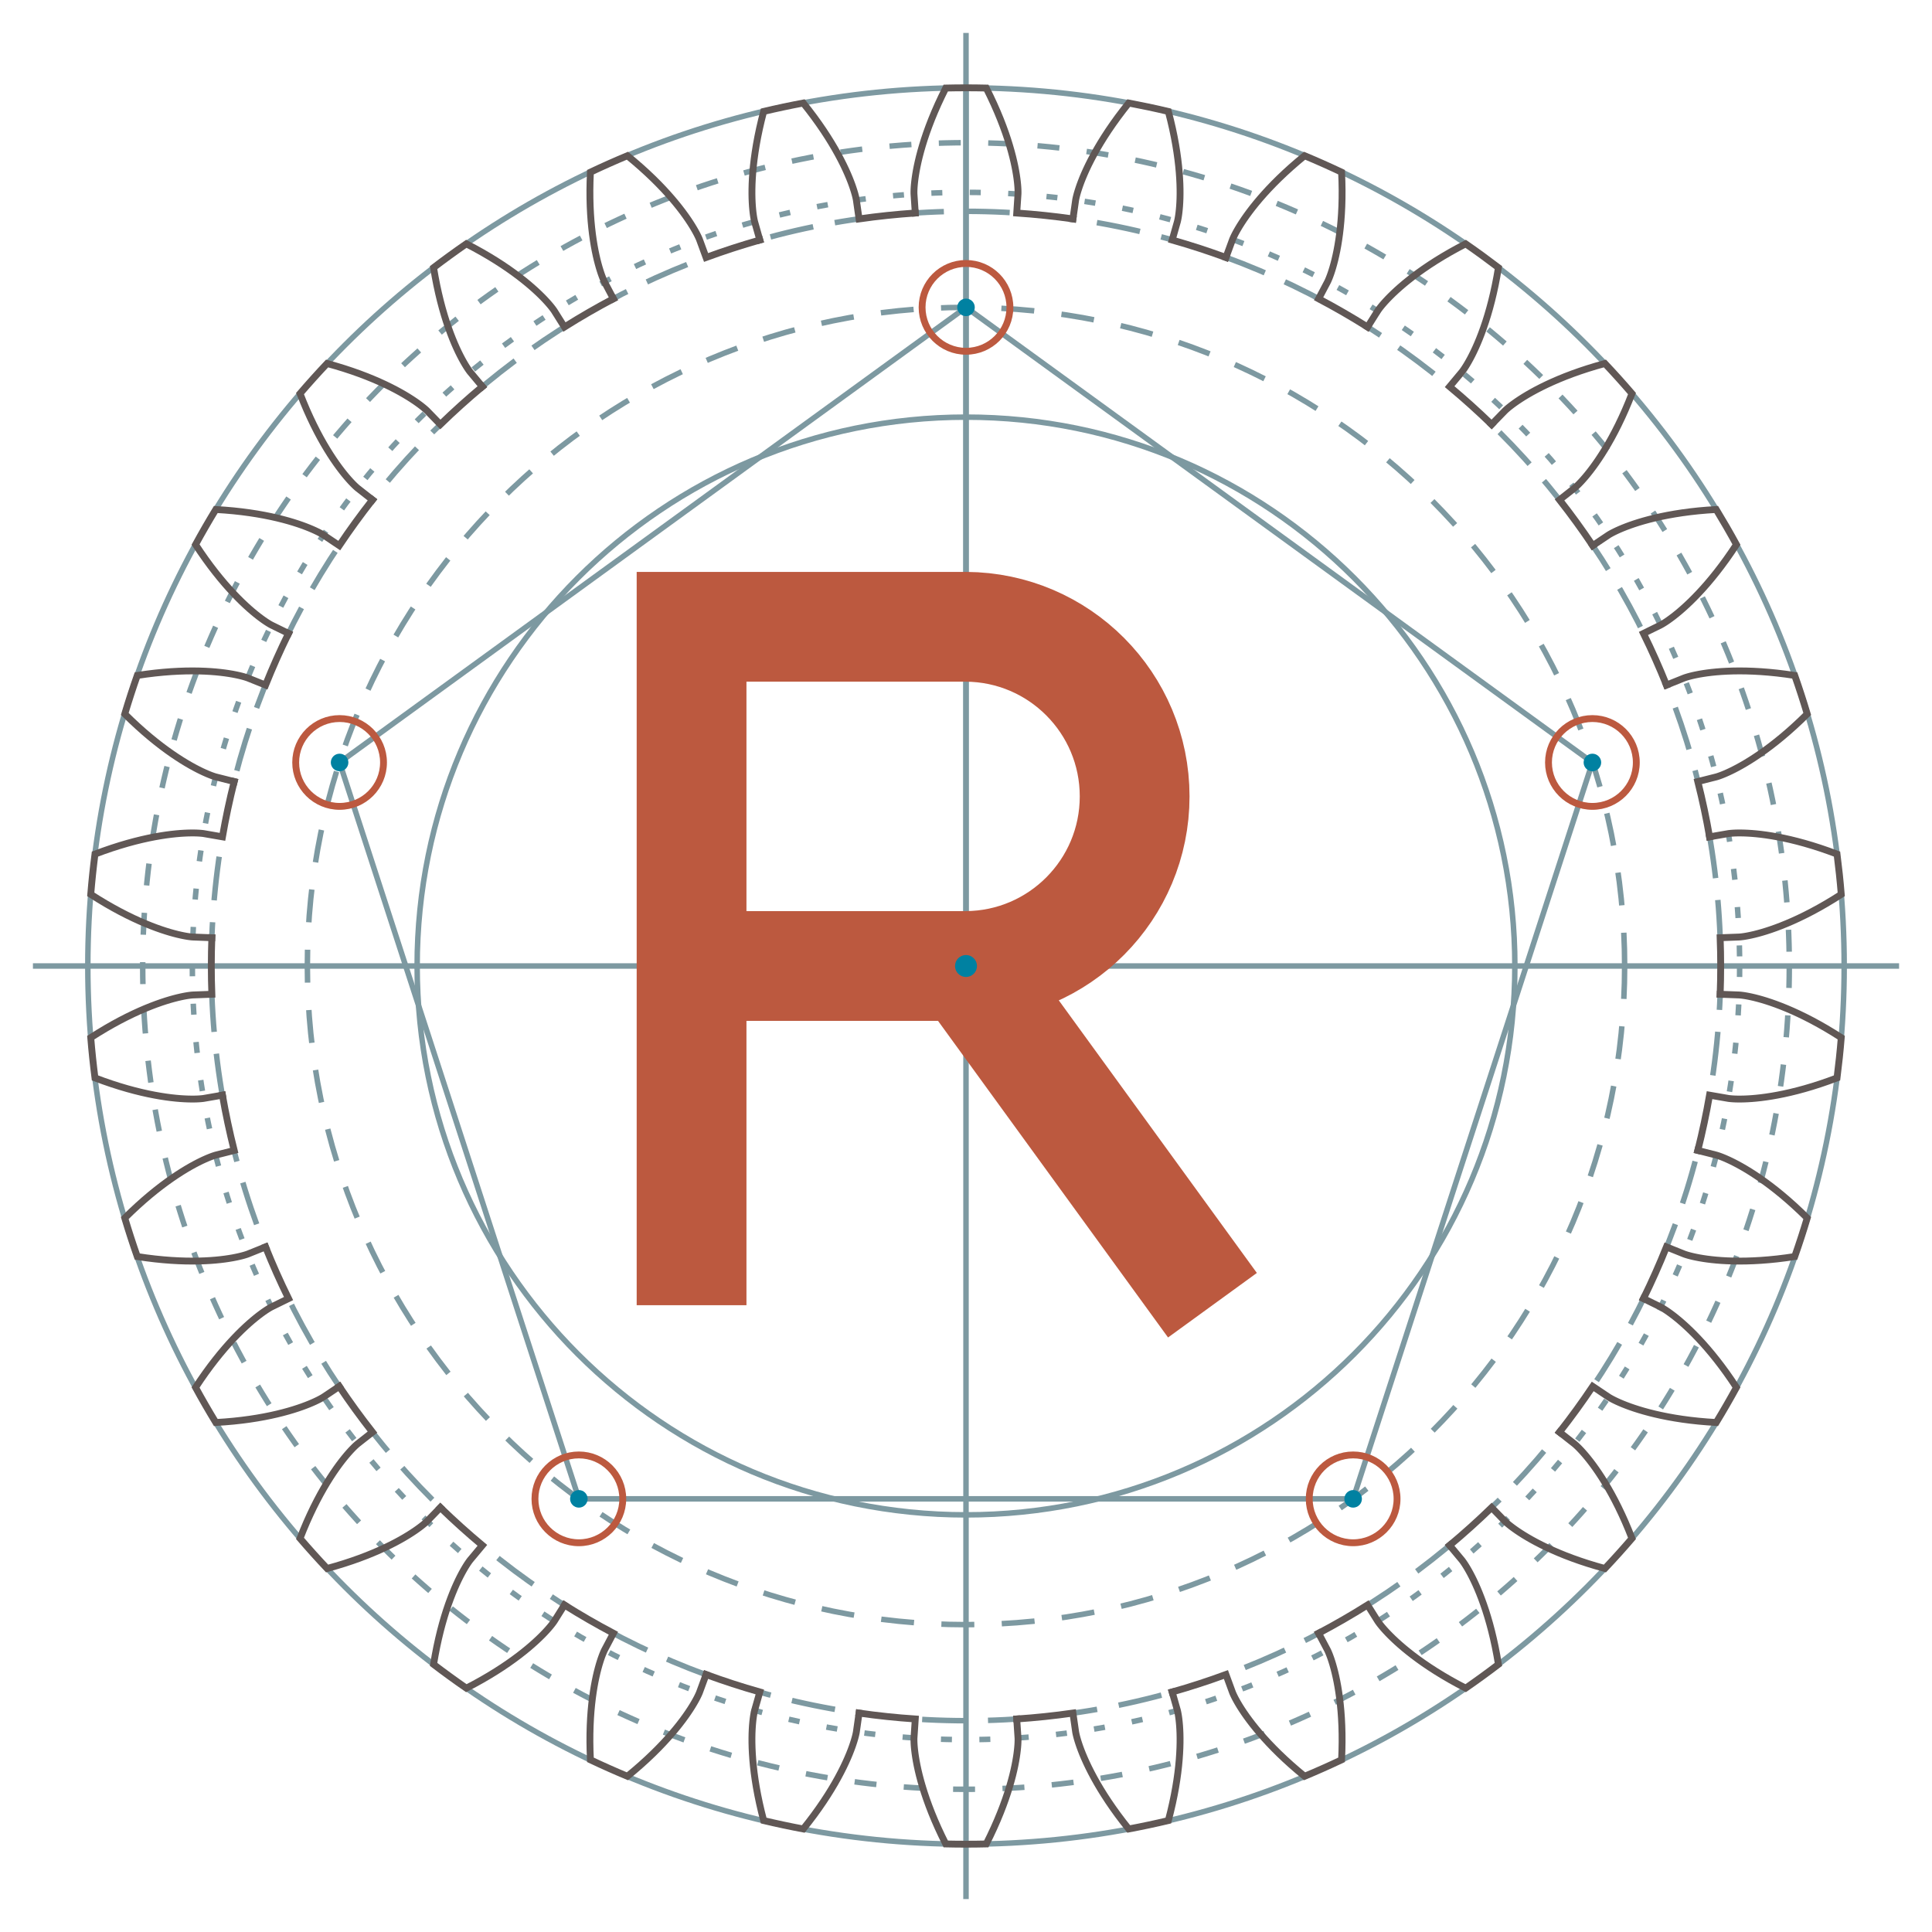
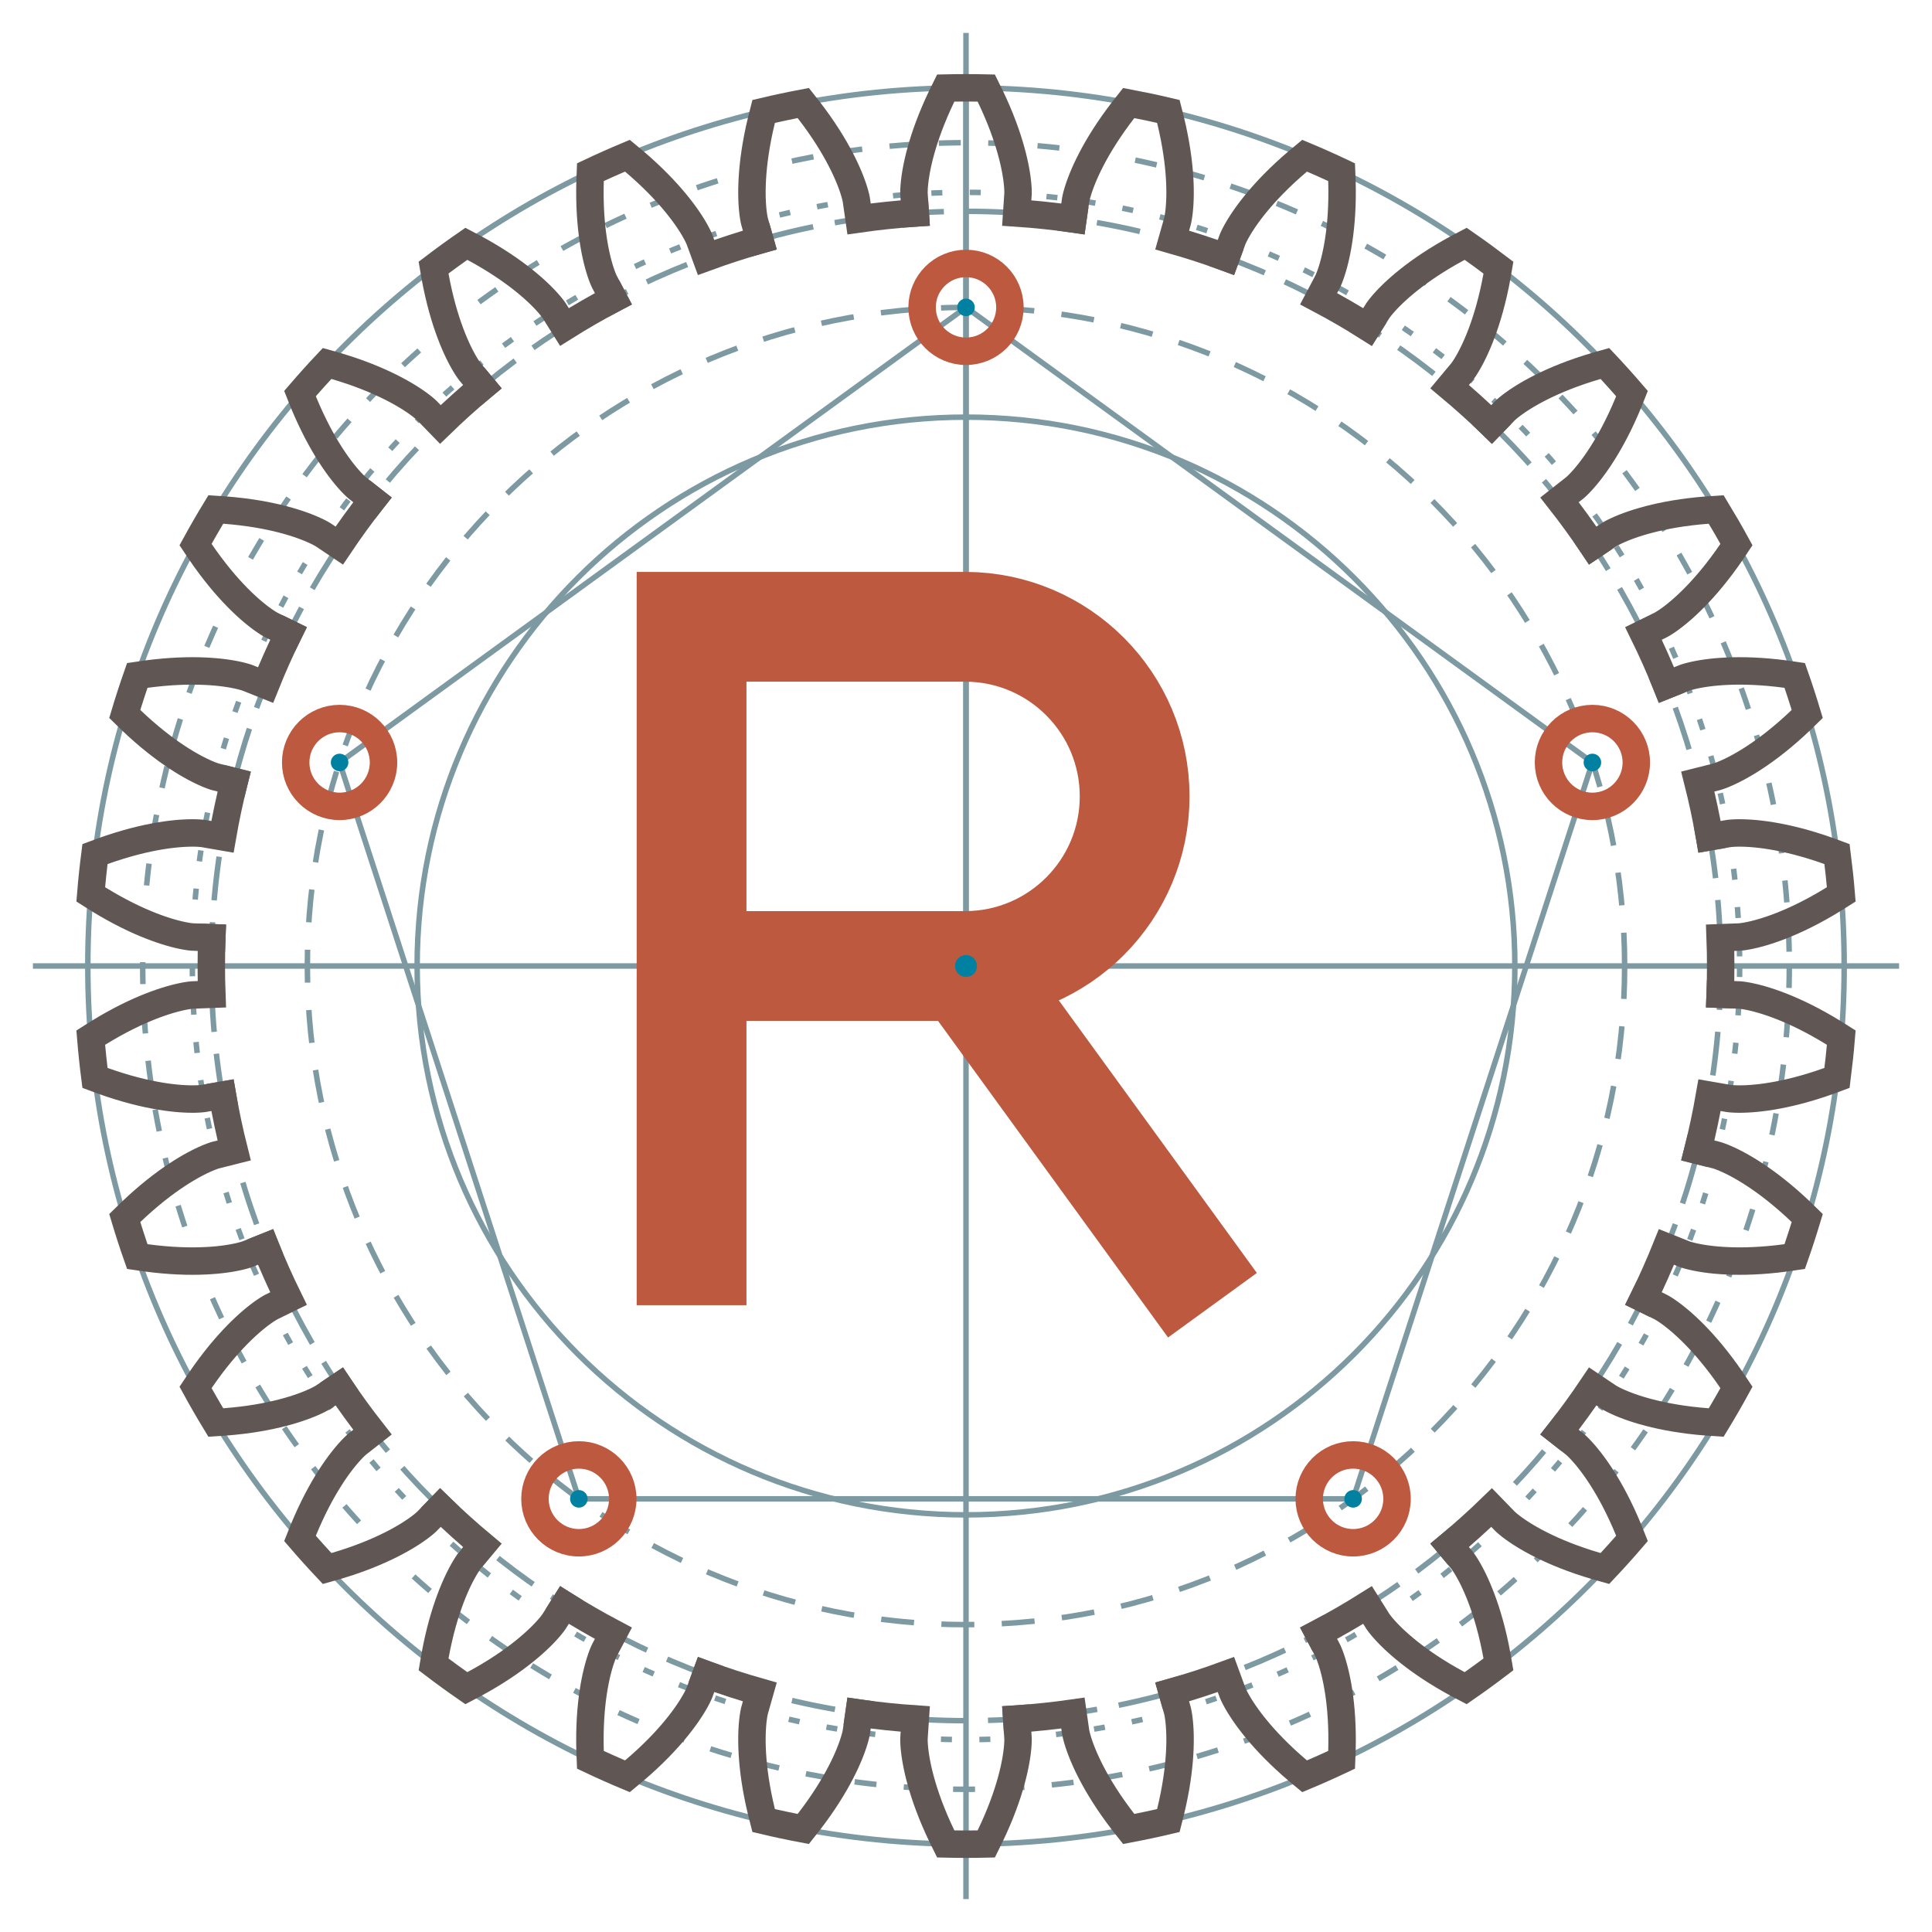
<svg xmlns="http://www.w3.org/2000/svg" width="1024" height="1024" viewBox="-176 -176 352 352" role="img" aria-labelledby="title desc">
  <style>.primary{stroke:#605755}.accent{stroke:#bc593f}.signal{fill:#0081a1}.guide{stroke:#7d99a1}</style>
  <defs>
    <path id="tooth" d="M -9.242,-137.189 L -9.474,-140.635 L -9.476,-140.67 L -9.479,-140.776 L -9.481,-140.953 L -9.478,-141.2 L -9.468,-141.517 L -9.446,-141.905 L -9.41,-142.362 L -9.356,-142.889 L -9.283,-143.485 L -9.185,-144.148 L -9.062,-144.879 L -8.908,-145.677 L -8.722,-146.539 L -8.5,-147.466 L -8.239,-148.456 L -7.937,-149.508 L -7.591,-150.62 L -7.197,-151.791 L -6.753,-153.019 L -6.256,-154.303 L -5.703,-155.641 L -5.093,-157.03 L -4.421,-158.47 L -3.687,-159.958 A 160 160 0 0 1 3.687,-159.958 L 4.421,-158.47 L 5.093,-157.03 L 5.703,-155.641 L 6.256,-154.303 L 6.753,-153.019 L 7.197,-151.791 L 7.591,-150.62 L 7.937,-149.508 L 8.239,-148.456 L 8.5,-147.466 L 8.722,-146.539 L 8.908,-145.677 L 9.062,-144.879 L 9.185,-144.148 L 9.283,-143.485 L 9.356,-142.889 L 9.41,-142.362 L 9.446,-141.905 L 9.468,-141.517 L 9.478,-141.2 L 9.481,-140.953 L 9.479,-140.776 L 9.476,-140.67 L 9.474,-140.635 L 9.242,-137.189 A 137.5 137.5 0 0 1 19.483,-136.113" />
  </defs>
  <g class="guide" fill="none" stroke-width="1">
    <path d="M -170 0 H 170 M 0 -170 V 170" />
    <circle r="160" />
    <circle r="150" stroke-dasharray="4 5" />
    <circle r="140.954" stroke-dasharray="2 5" />
    <circle r="137.5" stroke-dasharray="8 4" />
    <circle r="100" />
    <circle r="120" stroke-dasharray="6 5" />
    <polygon points="0,-120 114.127,-37.082 70.534,97.082 -70.534,97.082 -114.127,-37.082" />
    <path d="M 0 0 L 0,-160" />
  </g>
-   <g class="primary" fill="none" stroke-width="1.25" stroke-linecap="square" stroke-linejoin="miter">
+   <g class="primary" fill="none" stroke-width="5" stroke-linecap="square" stroke-linejoin="miter">
    <use href="#tooth" transform="rotate(0)" />
    <use href="#tooth" transform="rotate(12)" />
    <use href="#tooth" transform="rotate(24)" />
    <use href="#tooth" transform="rotate(36)" />
    <use href="#tooth" transform="rotate(48)" />
    <use href="#tooth" transform="rotate(60)" />
    <use href="#tooth" transform="rotate(72)" />
    <use href="#tooth" transform="rotate(84)" />
    <use href="#tooth" transform="rotate(96)" />
    <use href="#tooth" transform="rotate(108)" />
    <use href="#tooth" transform="rotate(120)" />
    <use href="#tooth" transform="rotate(132)" />
    <use href="#tooth" transform="rotate(144)" />
    <use href="#tooth" transform="rotate(156)" />
    <use href="#tooth" transform="rotate(168)" />
    <use href="#tooth" transform="rotate(180)" />
    <use href="#tooth" transform="rotate(192)" />
    <use href="#tooth" transform="rotate(204)" />
    <use href="#tooth" transform="rotate(216)" />
    <use href="#tooth" transform="rotate(228)" />
    <use href="#tooth" transform="rotate(240)" />
    <use href="#tooth" transform="rotate(252)" />
    <use href="#tooth" transform="rotate(264)" />
    <use href="#tooth" transform="rotate(276)" />
    <use href="#tooth" transform="rotate(288)" />
    <use href="#tooth" transform="rotate(300)" />
    <use href="#tooth" transform="rotate(312)" />
    <use href="#tooth" transform="rotate(324)" />
    <use href="#tooth" transform="rotate(336)" />
    <use href="#tooth" transform="rotate(348)" />
  </g>
-   <g class="accent" fill="none" stroke-width="1.25" stroke-linecap="butt" stroke-linejoin="miter">
+   <g class="accent" fill="none" stroke-width="5" stroke-linecap="butt" stroke-linejoin="miter">
    <circle cx="0" cy="-120" r="8" />
    <circle cx="114.127" cy="-37.082" r="8" />
    <circle cx="70.534" cy="97.082" r="8" />
    <circle cx="-70.534" cy="97.082" r="8" />
    <circle cx="-114.127" cy="-37.082" r="8" />
    <path d="M -50 61.803 V -61.803 H 0 A 30.902 30.902 0 0 1 0 0 H -50 M 0 0 L 44.903 61.803" stroke-width="20" />
  </g>
  <g class="signal">
    <circle cx="0" cy="-120" r="1.6" />
    <circle cx="114.127" cy="-37.082" r="1.6" />
    <circle cx="70.534" cy="97.082" r="1.6" />
    <circle cx="-70.534" cy="97.082" r="1.6" />
    <circle cx="-114.127" cy="-37.082" r="1.6" />
    <circle r="2" />
  </g>
</svg>
